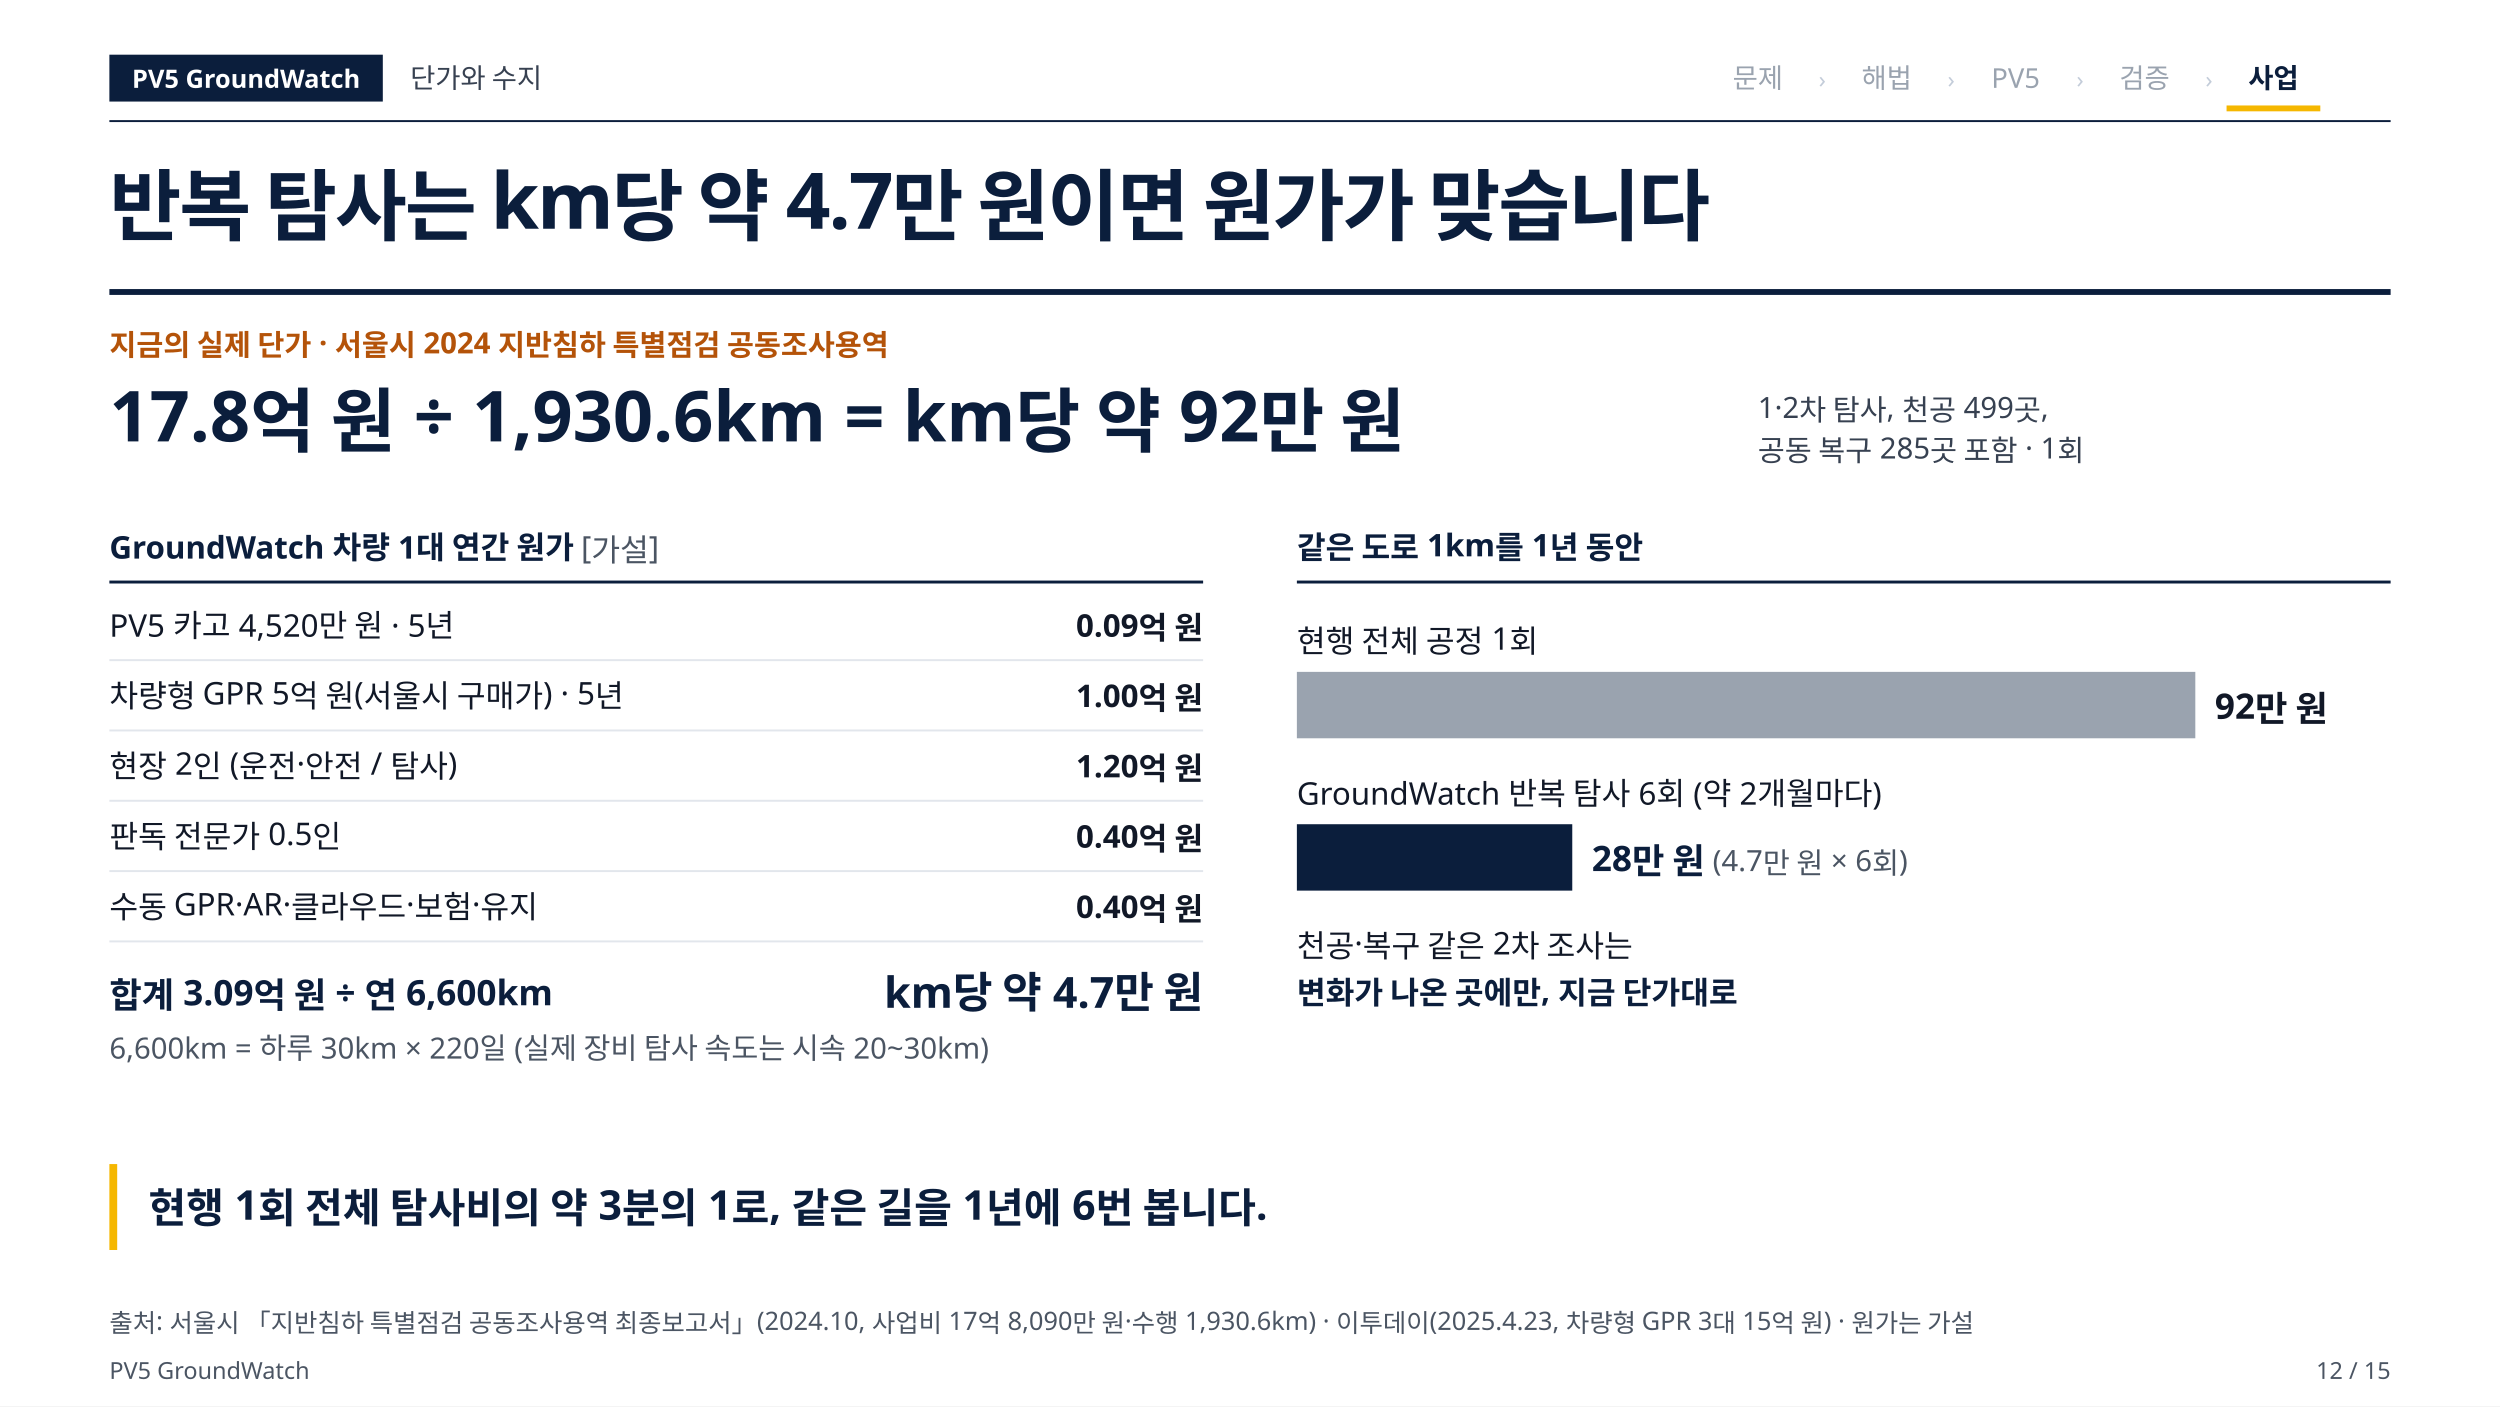
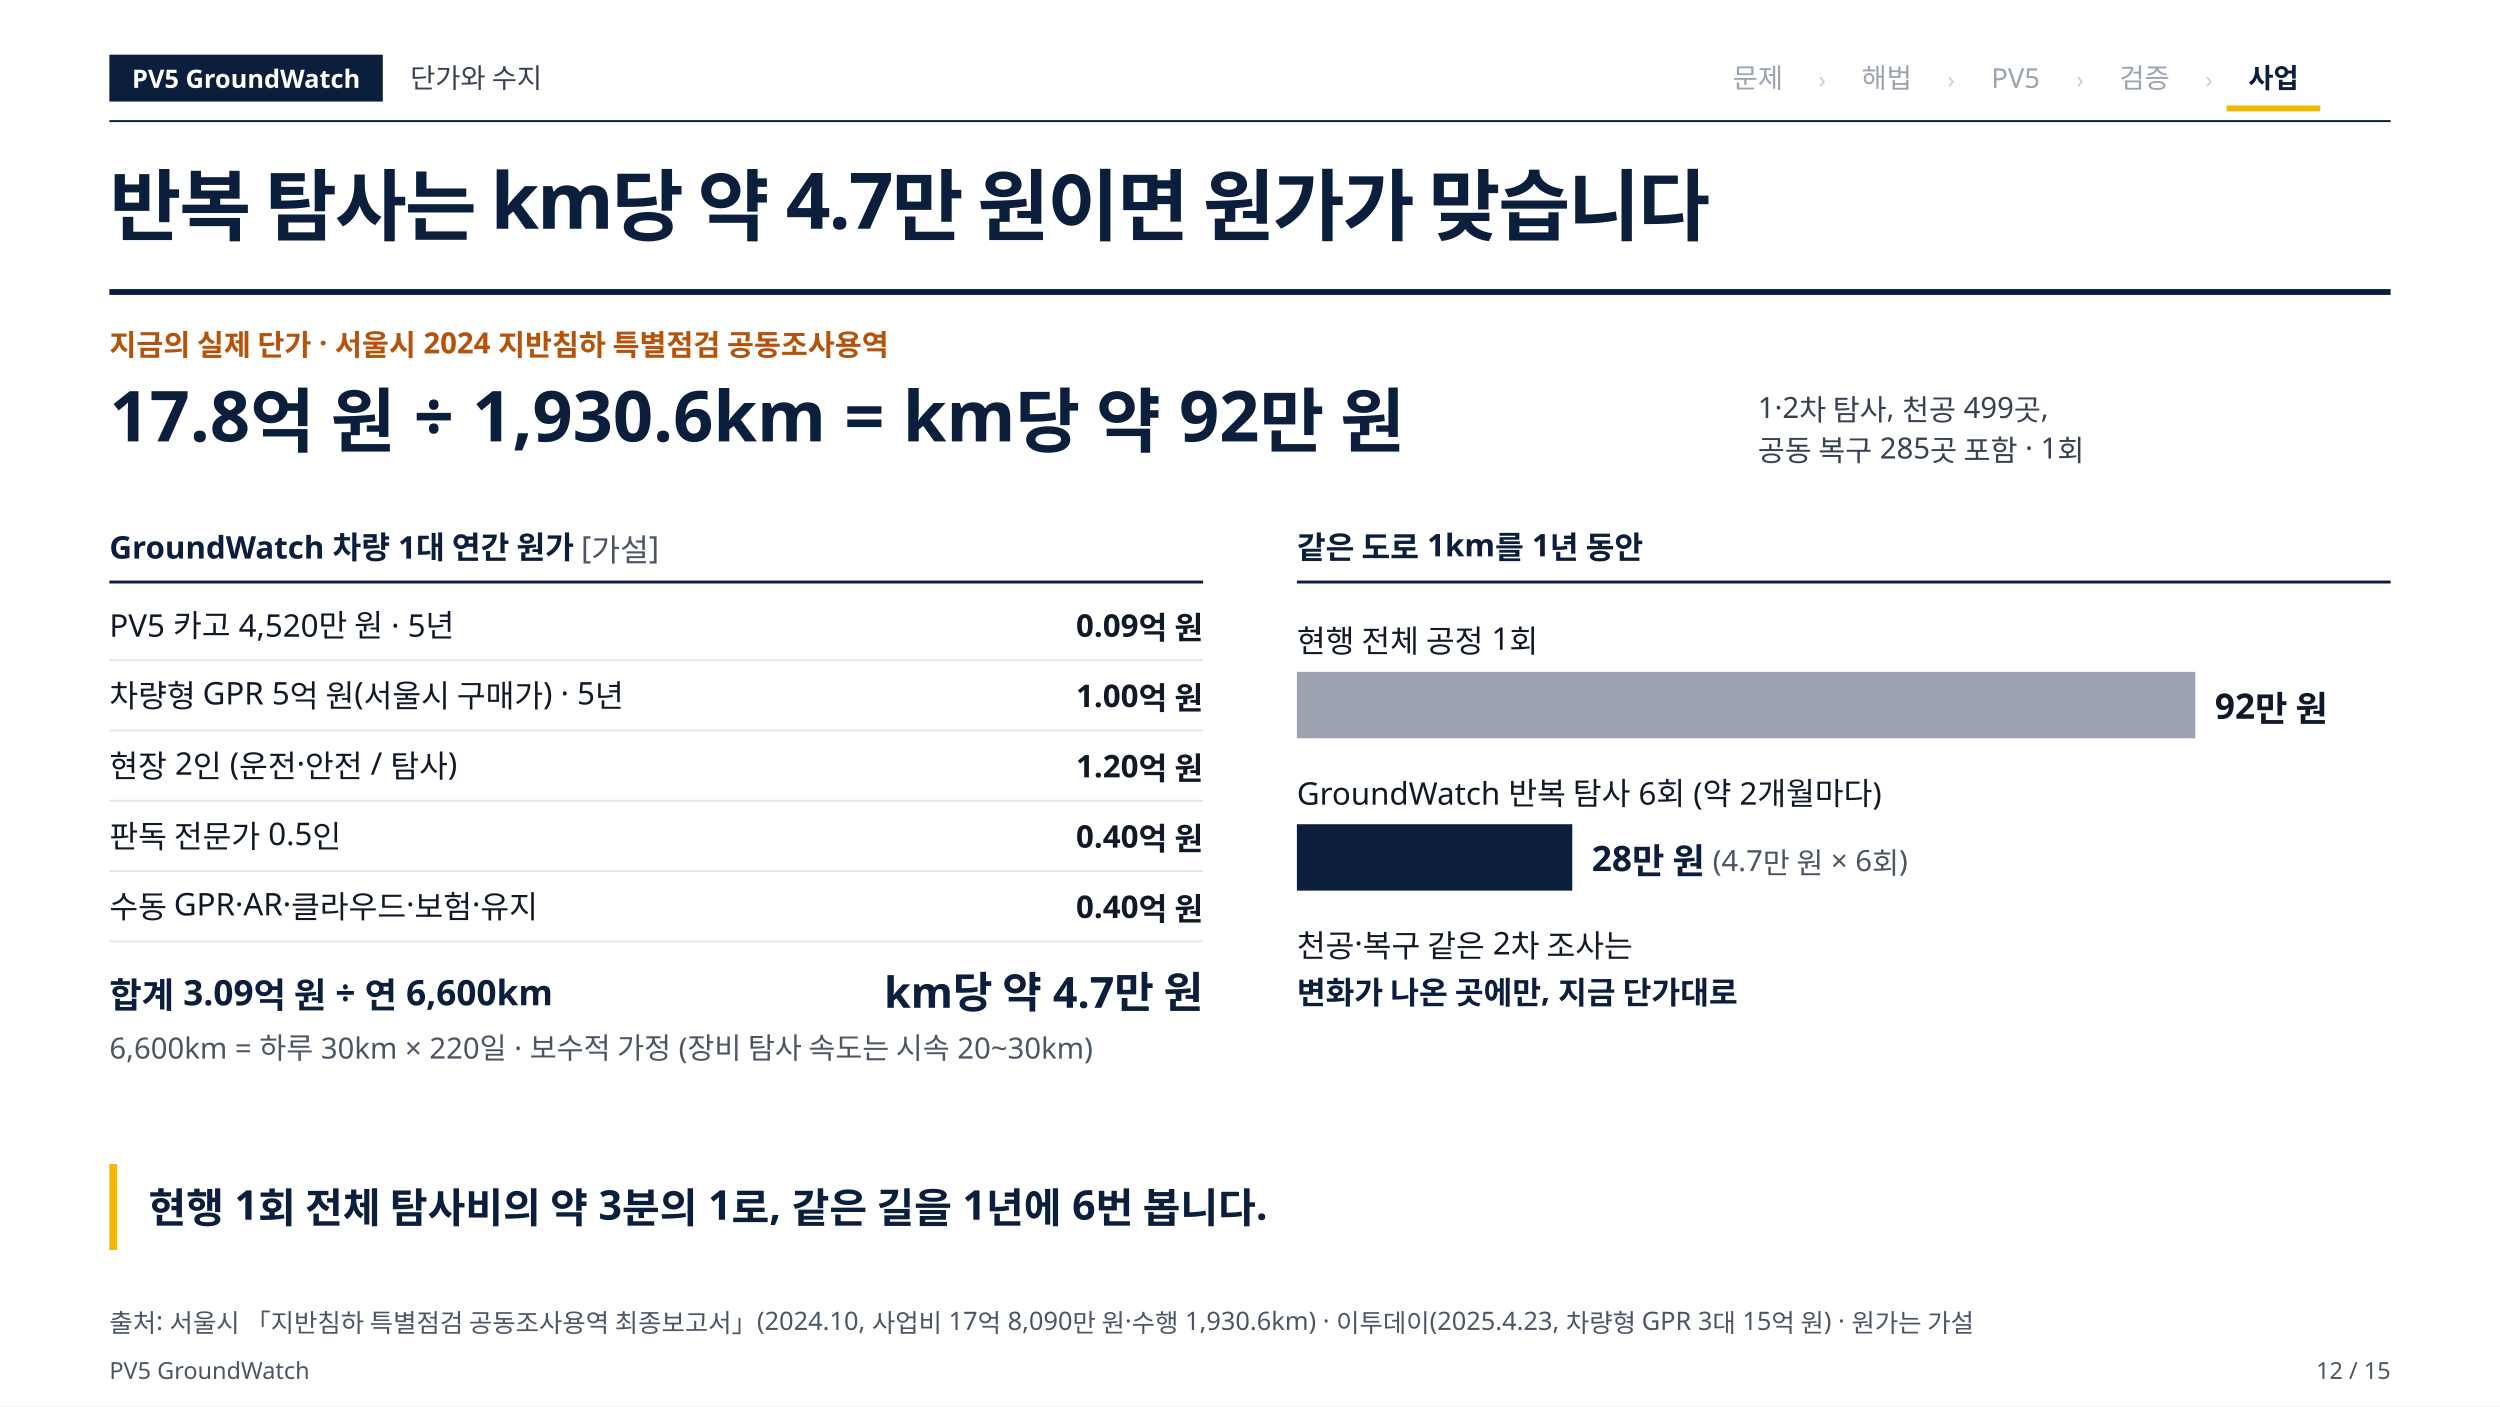
<svg xmlns="http://www.w3.org/2000/svg" viewBox="0 0 1280 720" lang="ko-KR" data-pptx-page-role="content" font-family="Pretendard, 'Malgun Gothic', sans-serif">
  <rect id="bg" x="0" y="0" width="1280" height="720" fill="#FFFFFF" />
  <g id="header" data-pptx-role="header" data-pptx-bounds="56 24 1168 40">
    <rect x="56" y="28" width="140" height="24" fill="#0B1E3C" />
    <text x="126" y="45" font-size="13" font-weight="bold" fill="#FFFFFF" text-anchor="middle">PV5 GroundWatch</text>
    <text x="210" y="45" font-size="14" fill="#374151">단가와 수지</text>
    <text x="900" y="45" font-size="14" font-weight="normal" fill="#9AA3AF" text-anchor="middle">문제</text>
    <text x="933" y="45" font-size="12" fill="#C3CCD9" text-anchor="middle">›</text>
    <text x="966" y="45" font-size="14" font-weight="normal" fill="#9AA3AF" text-anchor="middle">해법</text>
    <text x="999" y="45" font-size="12" fill="#C3CCD9" text-anchor="middle">›</text>
    <text x="1032" y="45" font-size="14" font-weight="normal" fill="#9AA3AF" text-anchor="middle">PV5</text>
    <text x="1065" y="45" font-size="12" fill="#C3CCD9" text-anchor="middle">›</text>
    <text x="1098" y="45" font-size="14" font-weight="normal" fill="#9AA3AF" text-anchor="middle">검증</text>
    <text x="1131" y="45" font-size="12" fill="#C3CCD9" text-anchor="middle">›</text>
    <text x="1164" y="45" font-size="14" font-weight="bold" fill="#0B1E3C" text-anchor="middle">사업</text>
    <rect x="1140" y="54" width="48" height="3" fill="#F5B700" />
    <line x1="56" y1="62" x2="1224" y2="62" stroke="#0B1E3C" stroke-width="1" />
  </g>
  <g id="title" data-pptx-bounds="56 80 1168 56" letter-spacing="-1">
    <text x="56" y="120" font-size="40" font-weight="bold" fill="#0B1E3C">반복 탐사는 km당 약 4.7만 원이면 원가가 맞습니다</text>
  </g>
  <g id="now" data-pptx-bounds="56 146 1168 96">
    <rect x="56" y="148" width="1168" height="3" fill="#0B1E3C" />
    <text x="56" y="182" font-size="15" font-weight="bold" fill="#B45309">지금의 실제 단가 · 서울시 2024 지반침하 특별점검 공동조사용역</text>
    <text x="56" y="226" font-size="36" font-weight="bold" fill="#0B1E3C">17.8억 원 ÷ 1,930.6km = km당 약 92만 원</text>
    <text x="900" y="214" font-size="15" fill="#374151">1·2차 탐사, 천공 499곳,</text>
    <text x="900" y="236" font-size="15" fill="#374151">공동 복구 285곳 포함 · 1회</text>
  </g>
  <g id="cost" data-pptx-bounds="56 262 560 300">
    <text x="56" y="286" font-size="16" font-weight="bold" fill="#0B1E3C">GroundWatch 차량 1대 연간 원가 <tspan font-weight="normal" fill="#4B5563">[가설]</tspan>
    </text>
    <line x1="56" y1="298" x2="616" y2="298" stroke="#0B1E3C" stroke-width="1.5" />
    <text x="56" y="326" font-size="16" fill="#111827">PV5 카고 4,520만 원 · 5년</text>
    <text x="616" y="326" font-size="16" font-weight="bold" fill="#111827" text-anchor="end">0.09억 원</text>
    <line x1="56" y1="338" x2="616" y2="338" stroke="#E2E6EC" stroke-width="1" />
    <text x="56" y="362" font-size="16" fill="#111827">차량형 GPR 5억 원(서울시 구매가) · 5년</text>
    <text x="616" y="362" font-size="16" font-weight="bold" fill="#111827" text-anchor="end">1.00억 원</text>
    <line x1="56" y1="374" x2="616" y2="374" stroke="#E2E6EC" stroke-width="1" />
    <text x="56" y="398" font-size="16" fill="#111827">현장 2인 (운전·안전 / 탐사)</text>
    <text x="616" y="398" font-size="16" font-weight="bold" fill="#111827" text-anchor="end">1.20억 원</text>
    <line x1="56" y1="410" x2="616" y2="410" stroke="#E2E6EC" stroke-width="1" />
    <text x="56" y="434" font-size="16" fill="#111827">판독 전문가 0.5인</text>
    <text x="616" y="434" font-size="16" font-weight="bold" fill="#111827" text-anchor="end">0.40억 원</text>
    <line x1="56" y1="446" x2="616" y2="446" stroke="#E2E6EC" stroke-width="1" />
    <text x="56" y="470" font-size="16" fill="#111827">수동 GPR·AR·클라우드·보험·유지</text>
    <text x="616" y="470" font-size="16" font-weight="bold" fill="#111827" text-anchor="end">0.40억 원</text>
    <line x1="56" y1="482" x2="616" y2="482" stroke="#E2E6EC" stroke-width="1" />
    <text x="56" y="516" font-size="18" font-weight="bold" fill="#0B1E3C">합계 3.09억 원 ÷ 연 6,600km</text>
    <text x="616" y="516" font-size="22" font-weight="bold" fill="#0B1E3C" text-anchor="end">km당 약 4.7만 원</text>
-     <text x="56" y="542" font-size="15" fill="#4B5563">6,600km = 하루 30km × 220일 (실제 장비 탐사 속도는 시속 20~30km)</text>
+     <text x="56" y="542" font-size="15" fill="#4B5563">6,600km = 하루 30km × 220일 · 보수적 가정 (장비 탐사 속도는 시속 20~30km)</text>
  </g>
  <g id="compare" data-pptx-bounds="664 262 560 300">
    <text x="664" y="286" font-size="16" font-weight="bold" fill="#0B1E3C">같은 도로 1km를 1년 동안</text>
    <line x1="664" y1="298" x2="1224" y2="298" stroke="#0B1E3C" stroke-width="1.5" />
    <text x="664" y="334" font-size="16" fill="#111827">현행 전체 공정 1회</text>
    <rect x="664" y="344" width="460" height="34" fill="#9AA3AF" />
    <text x="1134" y="368" font-size="18" font-weight="bold" fill="#111827">92만 원</text>
    <text x="664" y="412" font-size="16" fill="#111827">GroundWatch 반복 탐사 6회 (약 2개월마다)</text>
    <rect x="664" y="422" width="141" height="34" fill="#0B1E3C" />
    <text x="815" y="446" font-size="18" font-weight="bold" fill="#0B1E3C">28만 원 <tspan font-size="15" font-weight="normal" fill="#4B5563">(4.7만 원 × 6회)</tspan>
    </text>
    <text x="664" y="490" font-size="16" fill="#111827">천공·복구 같은 2차 조사는</text>
    <text x="664" y="514" font-size="16" font-weight="bold" fill="#0B1E3C">변화가 나온 곳에만, 지금 단가대로</text>
  </g>
  <g id="conclusion" data-pptx-bounds="56 596 1168 44">
    <rect x="56" y="596" width="4" height="44" fill="#F5B700" />
    <text x="76" y="626" font-size="21" font-weight="bold" fill="#0B1E3C">현행 1회 전체 탐사비의 약 3분의 1로, 같은 길을 1년에 6번 봅니다.</text>
  </g>
  <g id="source" data-pptx-bounds="56 668 1168 20">
    <text x="56" y="682" font-size="13" fill="#4B5563">출처: 서울시 「지반침하 특별점검 공동조사용역 최종보고서」(2024.10, 사업비 17억 8,090만 원·수행 1,930.6km) · 이투데이(2025.4.23, 차량형 GPR 3대 15억 원) · 원가는 가설</text>
  </g>
  <g id="footer" data-pptx-role="footer" data-pptx-bounds="56 692 1168 22" fill="#4B5563" font-size="12">
    <text x="56" y="706">PV5 GroundWatch</text>
    <text x="1224" y="706" text-anchor="end">12 / 15</text>
  </g>
</svg>
